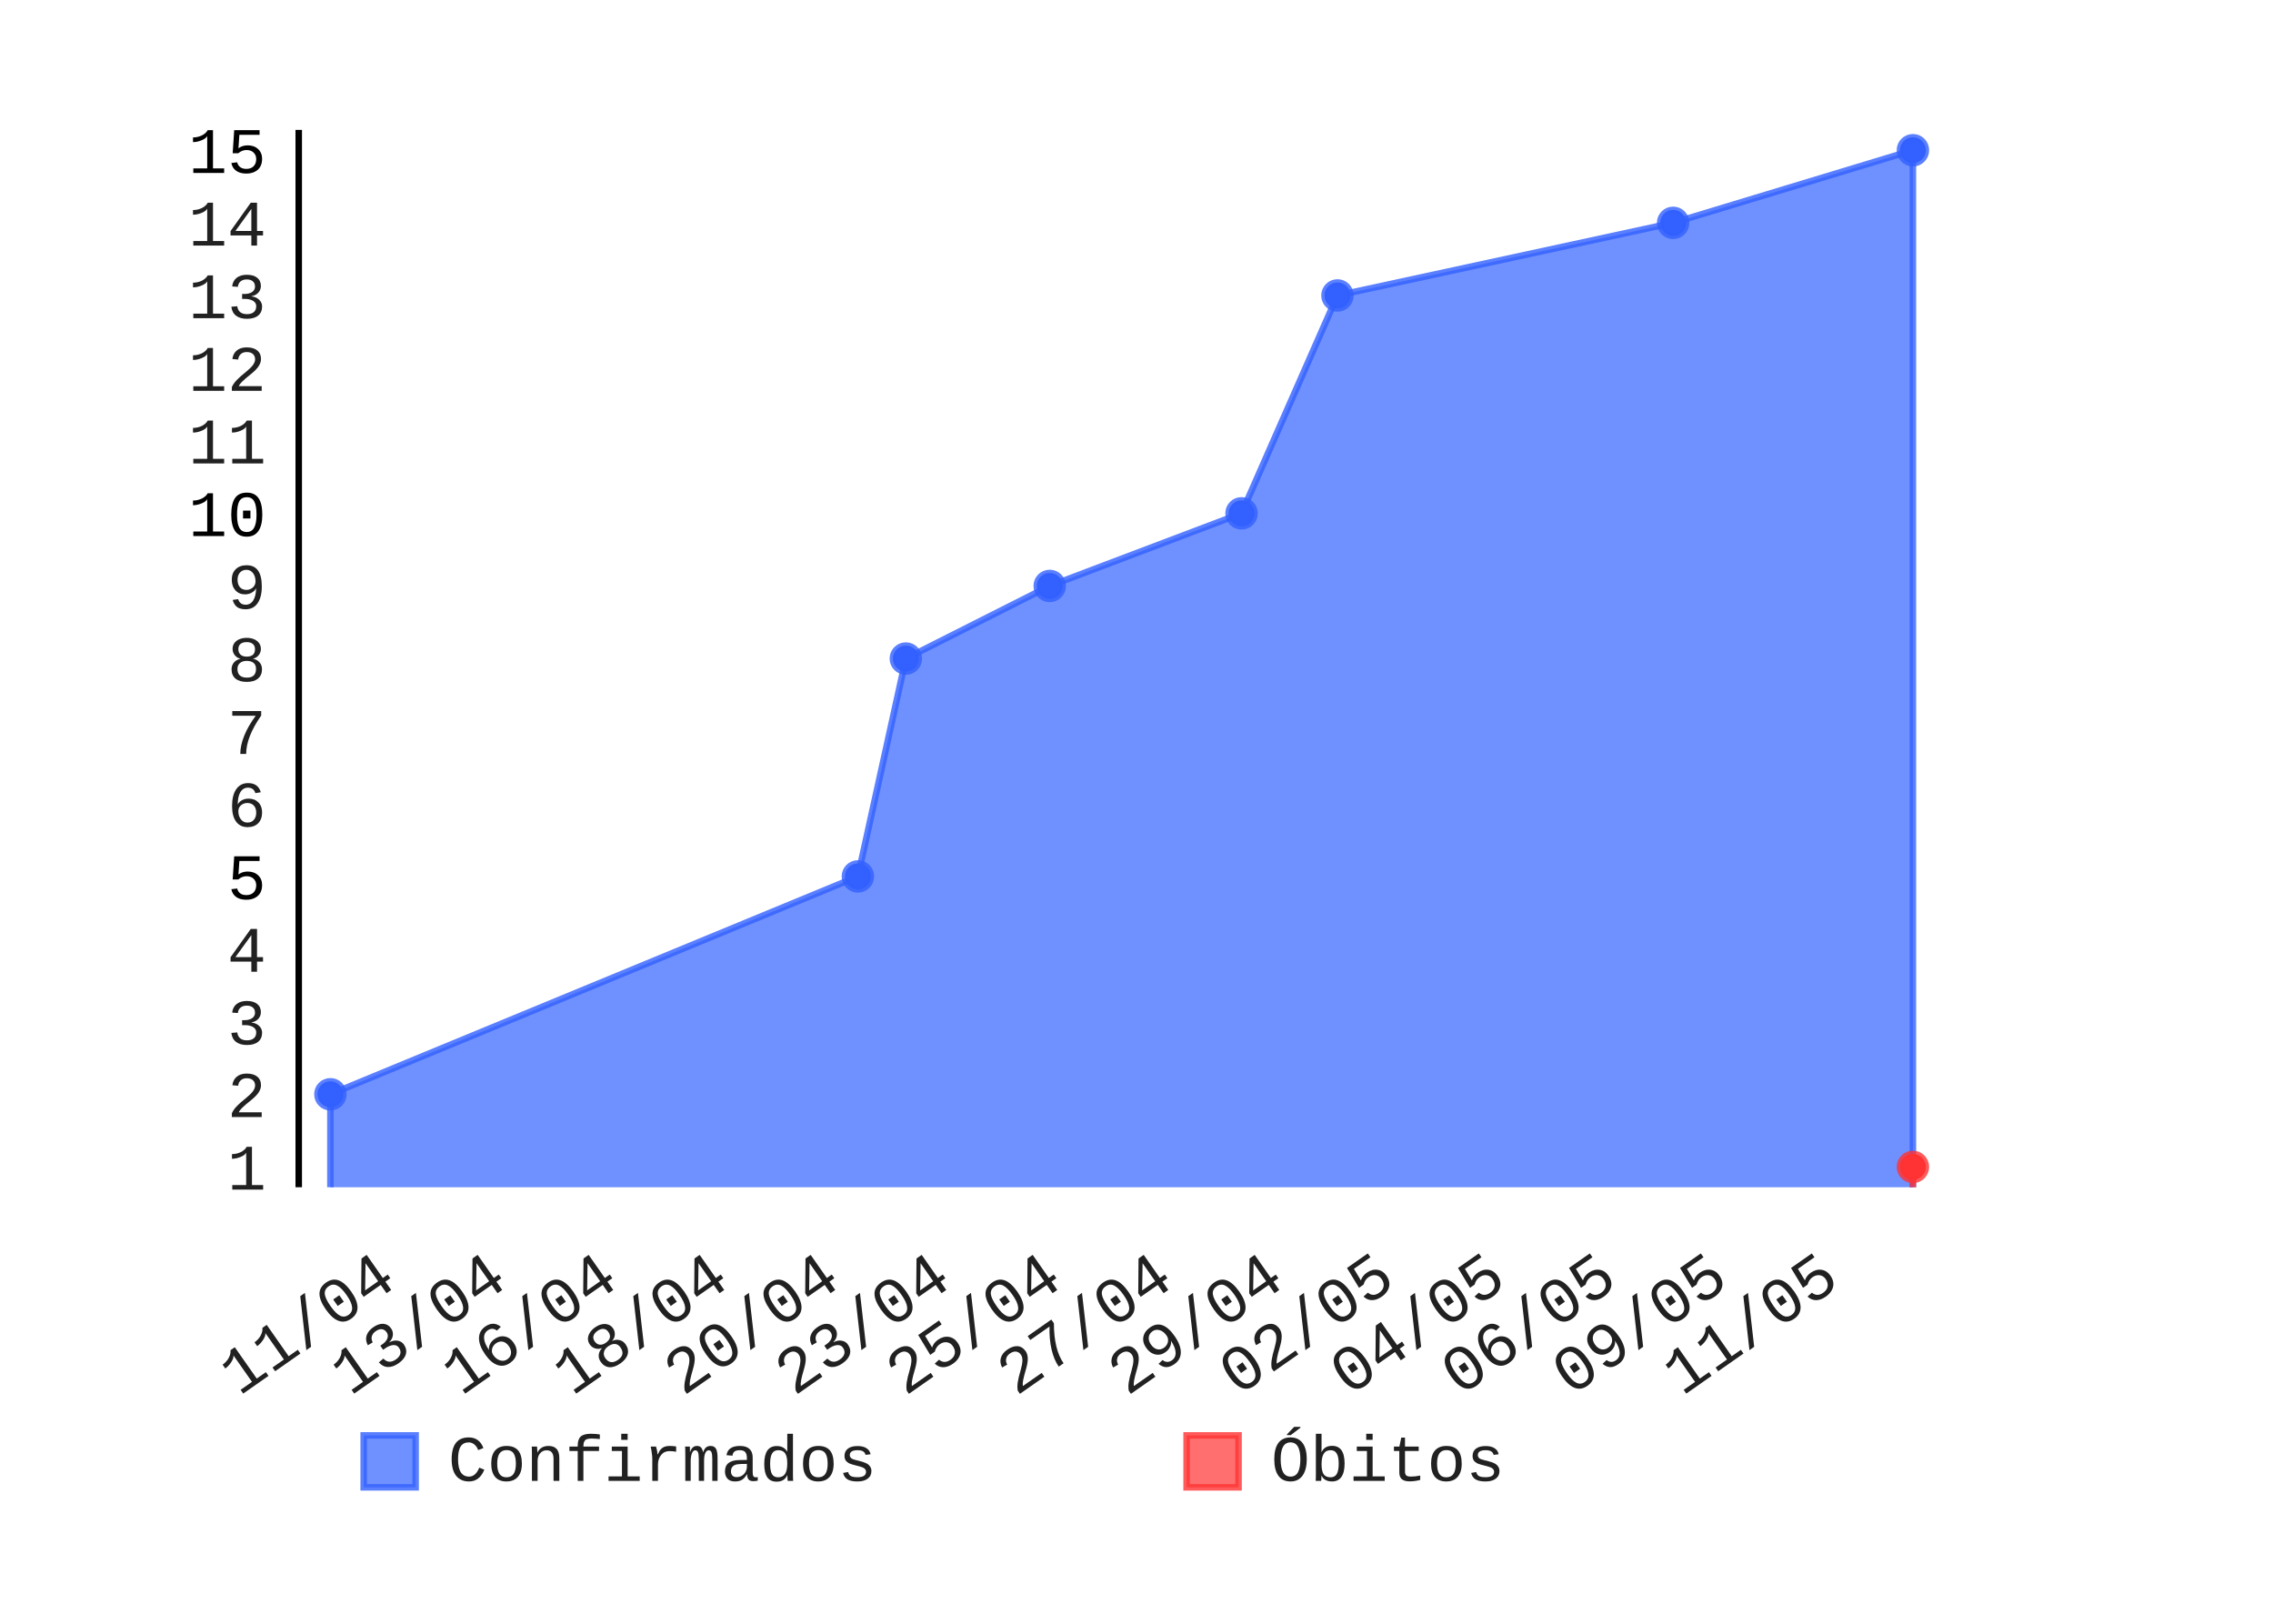
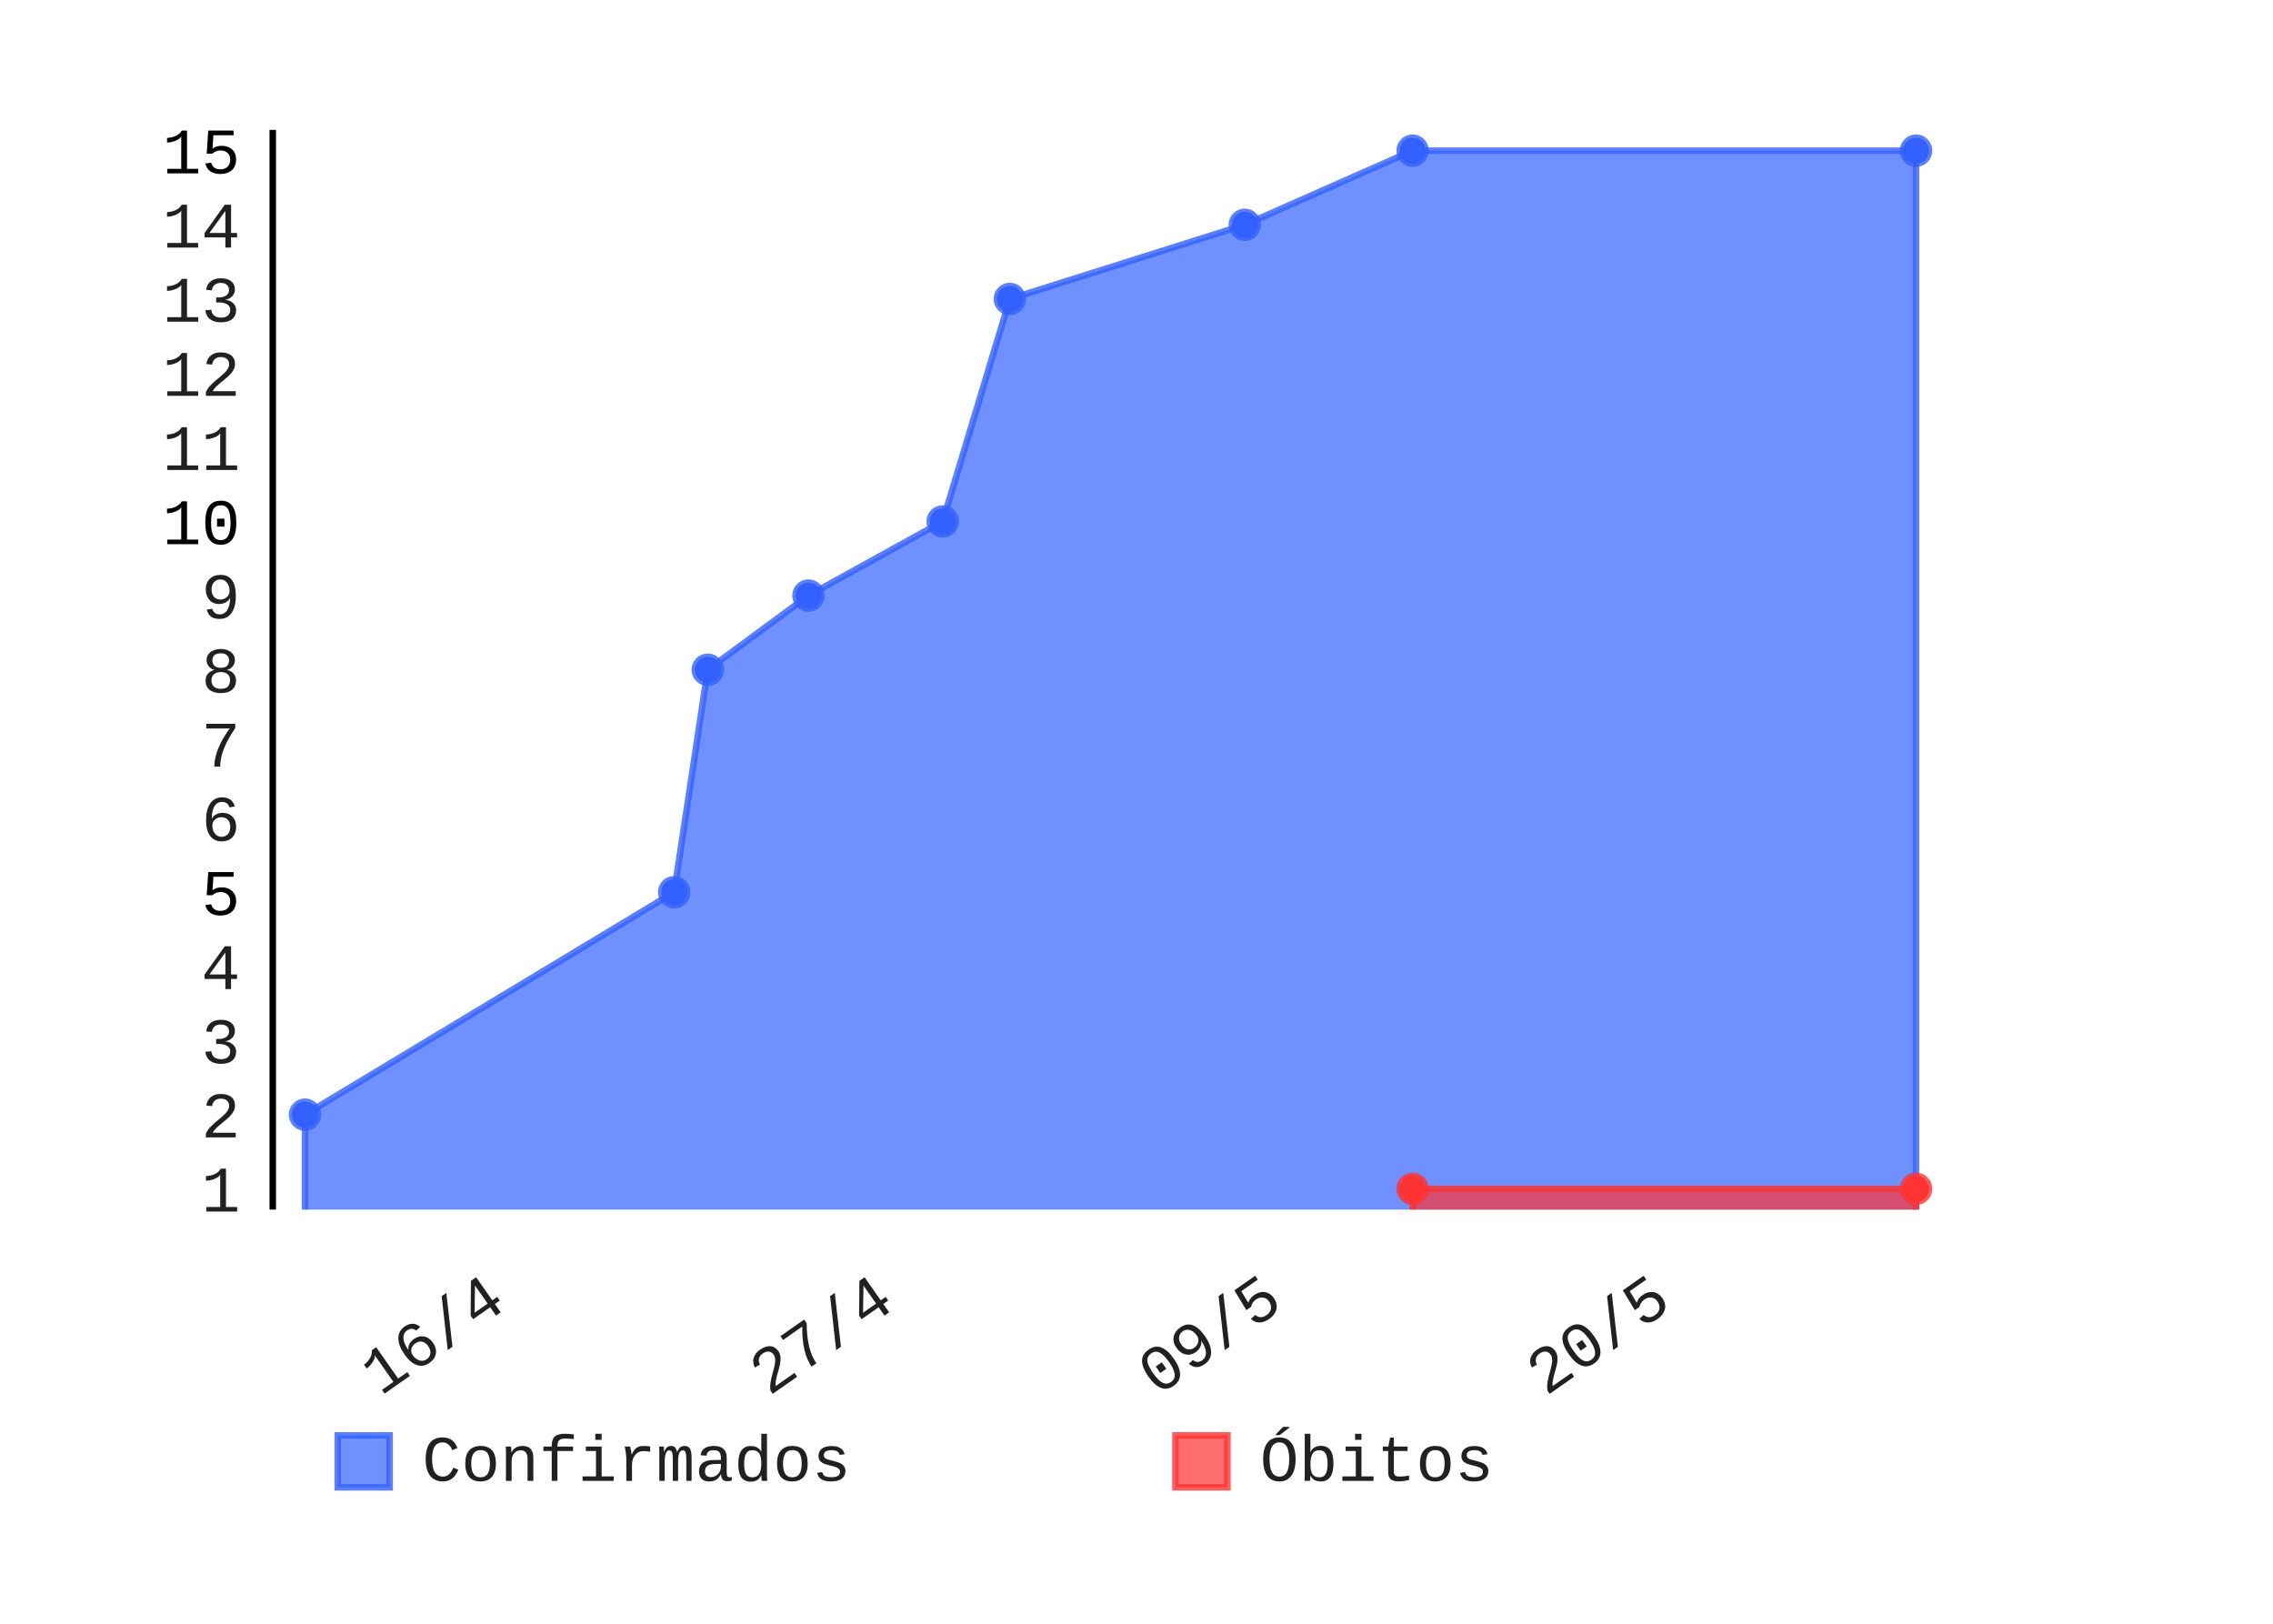
- <svg xmlns="http://www.w3.org/2000/svg" id="chart-6071f582-a539-4399-bdf6-87fa2cd6cac5" class="pygal-chart" viewBox="0 0 350 250" width="350" height="250">
+ <svg xmlns="http://www.w3.org/2000/svg" id="chart-733ea3c3-d4c4-4665-974b-cc27780a7f3c" class="pygal-chart" viewBox="0 0 350 250" width="350" height="250">
  <defs>
-     <style type="text/css">#chart-6071f582-a539-4399-bdf6-87fa2cd6cac5{-webkit-user-select:none;-webkit-font-smoothing:antialiased;font-family:Consolas,"Liberation Mono",Menlo,Courier,monospace}#chart-6071f582-a539-4399-bdf6-87fa2cd6cac5 .title{font-family:Consolas,"Liberation Mono",Menlo,Courier,monospace;font-size:8px}#chart-6071f582-a539-4399-bdf6-87fa2cd6cac5 .legends .legend text{font-family:Consolas,"Liberation Mono",Menlo,Courier,monospace;font-size:10px}#chart-6071f582-a539-4399-bdf6-87fa2cd6cac5 .axis text{font-family:Consolas,"Liberation Mono",Menlo,Courier,monospace;font-size:10px}#chart-6071f582-a539-4399-bdf6-87fa2cd6cac5 .axis text.major{font-family:Consolas,"Liberation Mono",Menlo,Courier,monospace;font-size:10px}#chart-6071f582-a539-4399-bdf6-87fa2cd6cac5 .text-overlay text.value{font-family:Consolas,"Liberation Mono",Menlo,Courier,monospace;font-size:16px}#chart-6071f582-a539-4399-bdf6-87fa2cd6cac5 .text-overlay text.label{font-family:Consolas,"Liberation Mono",Menlo,Courier,monospace;font-size:10px}#chart-6071f582-a539-4399-bdf6-87fa2cd6cac5 .tooltip{font-family:Consolas,"Liberation Mono",Menlo,Courier,monospace;font-size:12px}#chart-6071f582-a539-4399-bdf6-87fa2cd6cac5 text.no_data{font-family:Consolas,"Liberation Mono",Menlo,Courier,monospace;font-size:64px}
- #chart-6071f582-a539-4399-bdf6-87fa2cd6cac5{background-color:transparent}#chart-6071f582-a539-4399-bdf6-87fa2cd6cac5 path,#chart-6071f582-a539-4399-bdf6-87fa2cd6cac5 line,#chart-6071f582-a539-4399-bdf6-87fa2cd6cac5 rect,#chart-6071f582-a539-4399-bdf6-87fa2cd6cac5 circle{-webkit-transition:150ms;-moz-transition:150ms;transition:150ms}#chart-6071f582-a539-4399-bdf6-87fa2cd6cac5 .graph &gt; .background{fill:transparent}#chart-6071f582-a539-4399-bdf6-87fa2cd6cac5 .plot &gt; .background{fill:rgba(255,255,255,1)}#chart-6071f582-a539-4399-bdf6-87fa2cd6cac5 .graph{fill:rgba(0,0,0,.87)}#chart-6071f582-a539-4399-bdf6-87fa2cd6cac5 text.no_data{fill:rgba(0,0,0,1)}#chart-6071f582-a539-4399-bdf6-87fa2cd6cac5 .title{fill:rgba(0,0,0,1)}#chart-6071f582-a539-4399-bdf6-87fa2cd6cac5 .legends .legend text{fill:rgba(0,0,0,.87)}#chart-6071f582-a539-4399-bdf6-87fa2cd6cac5 .legends .legend:hover text{fill:rgba(0,0,0,1)}#chart-6071f582-a539-4399-bdf6-87fa2cd6cac5 .axis .line{stroke:rgba(0,0,0,1)}#chart-6071f582-a539-4399-bdf6-87fa2cd6cac5 .axis .guide.line{stroke:rgba(0,0,0,.54)}#chart-6071f582-a539-4399-bdf6-87fa2cd6cac5 .axis .major.line{stroke:rgba(0,0,0,.87)}#chart-6071f582-a539-4399-bdf6-87fa2cd6cac5 .axis text.major{fill:rgba(0,0,0,1)}#chart-6071f582-a539-4399-bdf6-87fa2cd6cac5 .axis.y .guides:hover .guide.line,#chart-6071f582-a539-4399-bdf6-87fa2cd6cac5 .line-graph .axis.x .guides:hover .guide.line,#chart-6071f582-a539-4399-bdf6-87fa2cd6cac5 .stackedline-graph .axis.x .guides:hover .guide.line,#chart-6071f582-a539-4399-bdf6-87fa2cd6cac5 .xy-graph .axis.x .guides:hover .guide.line{stroke:rgba(0,0,0,1)}#chart-6071f582-a539-4399-bdf6-87fa2cd6cac5 .axis .guides:hover text{fill:rgba(0,0,0,1)}#chart-6071f582-a539-4399-bdf6-87fa2cd6cac5 .reactive{fill-opacity:.7;stroke-opacity:.8}#chart-6071f582-a539-4399-bdf6-87fa2cd6cac5 .ci{stroke:rgba(0,0,0,.87)}#chart-6071f582-a539-4399-bdf6-87fa2cd6cac5 .reactive.active,#chart-6071f582-a539-4399-bdf6-87fa2cd6cac5 .active .reactive{fill-opacity:.8;stroke-opacity:.9;stroke-width:4}#chart-6071f582-a539-4399-bdf6-87fa2cd6cac5 .ci .reactive.active{stroke-width:1.5}#chart-6071f582-a539-4399-bdf6-87fa2cd6cac5 .series text{fill:rgba(0,0,0,1)}#chart-6071f582-a539-4399-bdf6-87fa2cd6cac5 .tooltip rect{fill:rgba(255,255,255,1);stroke:rgba(0,0,0,1);-webkit-transition:opacity 150ms;-moz-transition:opacity 150ms;transition:opacity 150ms}#chart-6071f582-a539-4399-bdf6-87fa2cd6cac5 .tooltip .label{fill:rgba(0,0,0,.87)}#chart-6071f582-a539-4399-bdf6-87fa2cd6cac5 .tooltip .label{fill:rgba(0,0,0,.87)}#chart-6071f582-a539-4399-bdf6-87fa2cd6cac5 .tooltip .legend{font-size:.8em;fill:rgba(0,0,0,.54)}#chart-6071f582-a539-4399-bdf6-87fa2cd6cac5 .tooltip .x_label{font-size:.6em;fill:rgba(0,0,0,1)}#chart-6071f582-a539-4399-bdf6-87fa2cd6cac5 .tooltip .xlink{font-size:.5em;text-decoration:underline}#chart-6071f582-a539-4399-bdf6-87fa2cd6cac5 .tooltip .value{font-size:1.5em}#chart-6071f582-a539-4399-bdf6-87fa2cd6cac5 .bound{font-size:.5em}#chart-6071f582-a539-4399-bdf6-87fa2cd6cac5 .max-value{font-size:.75em;fill:rgba(0,0,0,.54)}#chart-6071f582-a539-4399-bdf6-87fa2cd6cac5 .map-element{fill:rgba(255,255,255,1);stroke:rgba(0,0,0,.54) !important}#chart-6071f582-a539-4399-bdf6-87fa2cd6cac5 .map-element .reactive{fill-opacity:inherit;stroke-opacity:inherit}#chart-6071f582-a539-4399-bdf6-87fa2cd6cac5 .color-0,#chart-6071f582-a539-4399-bdf6-87fa2cd6cac5 .color-0 a:visited{stroke:#3361FF;fill:#3361FF}#chart-6071f582-a539-4399-bdf6-87fa2cd6cac5 .color-1,#chart-6071f582-a539-4399-bdf6-87fa2cd6cac5 .color-1 a:visited{stroke:#FF3333;fill:#FF3333}#chart-6071f582-a539-4399-bdf6-87fa2cd6cac5 .text-overlay .color-0 text{fill:black}#chart-6071f582-a539-4399-bdf6-87fa2cd6cac5 .text-overlay .color-1 text{fill:black}
- #chart-6071f582-a539-4399-bdf6-87fa2cd6cac5 text.no_data{text-anchor:middle}#chart-6071f582-a539-4399-bdf6-87fa2cd6cac5 .guide.line{fill:none}#chart-6071f582-a539-4399-bdf6-87fa2cd6cac5 .centered{text-anchor:middle}#chart-6071f582-a539-4399-bdf6-87fa2cd6cac5 .title{text-anchor:middle}#chart-6071f582-a539-4399-bdf6-87fa2cd6cac5 .legends .legend text{fill-opacity:1}#chart-6071f582-a539-4399-bdf6-87fa2cd6cac5 .axis.x text{text-anchor:middle}#chart-6071f582-a539-4399-bdf6-87fa2cd6cac5 .axis.x:not(.web) text[transform]{text-anchor:start}#chart-6071f582-a539-4399-bdf6-87fa2cd6cac5 .axis.x:not(.web) text[transform].backwards{text-anchor:end}#chart-6071f582-a539-4399-bdf6-87fa2cd6cac5 .axis.y text{text-anchor:end}#chart-6071f582-a539-4399-bdf6-87fa2cd6cac5 .axis.y text[transform].backwards{text-anchor:start}#chart-6071f582-a539-4399-bdf6-87fa2cd6cac5 .axis.y2 text{text-anchor:start}#chart-6071f582-a539-4399-bdf6-87fa2cd6cac5 .axis.y2 text[transform].backwards{text-anchor:end}#chart-6071f582-a539-4399-bdf6-87fa2cd6cac5 .axis .guide.line{stroke-dasharray:4,4}#chart-6071f582-a539-4399-bdf6-87fa2cd6cac5 .axis .major.guide.line{stroke-dasharray:6,6}#chart-6071f582-a539-4399-bdf6-87fa2cd6cac5 .horizontal .axis.y .guide.line,#chart-6071f582-a539-4399-bdf6-87fa2cd6cac5 .horizontal .axis.y2 .guide.line,#chart-6071f582-a539-4399-bdf6-87fa2cd6cac5 .vertical .axis.x .guide.line{opacity:0}#chart-6071f582-a539-4399-bdf6-87fa2cd6cac5 .horizontal .axis.always_show .guide.line,#chart-6071f582-a539-4399-bdf6-87fa2cd6cac5 .vertical .axis.always_show .guide.line{opacity:1 !important}#chart-6071f582-a539-4399-bdf6-87fa2cd6cac5 .axis.y .guides:hover .guide.line,#chart-6071f582-a539-4399-bdf6-87fa2cd6cac5 .axis.y2 .guides:hover .guide.line,#chart-6071f582-a539-4399-bdf6-87fa2cd6cac5 .axis.x .guides:hover .guide.line{opacity:1}#chart-6071f582-a539-4399-bdf6-87fa2cd6cac5 .axis .guides:hover text{opacity:1}#chart-6071f582-a539-4399-bdf6-87fa2cd6cac5 .nofill{fill:none}#chart-6071f582-a539-4399-bdf6-87fa2cd6cac5 .subtle-fill{fill-opacity:.2}#chart-6071f582-a539-4399-bdf6-87fa2cd6cac5 .dot{stroke-width:1px;fill-opacity:1}#chart-6071f582-a539-4399-bdf6-87fa2cd6cac5 .dot.active{stroke-width:5px}#chart-6071f582-a539-4399-bdf6-87fa2cd6cac5 .dot.negative{fill:transparent}#chart-6071f582-a539-4399-bdf6-87fa2cd6cac5 text,#chart-6071f582-a539-4399-bdf6-87fa2cd6cac5 tspan{stroke:none !important}#chart-6071f582-a539-4399-bdf6-87fa2cd6cac5 .series text.active{opacity:1}#chart-6071f582-a539-4399-bdf6-87fa2cd6cac5 .tooltip rect{fill-opacity:.95;stroke-width:.5}#chart-6071f582-a539-4399-bdf6-87fa2cd6cac5 .tooltip text{fill-opacity:1}#chart-6071f582-a539-4399-bdf6-87fa2cd6cac5 .showable{visibility:hidden}#chart-6071f582-a539-4399-bdf6-87fa2cd6cac5 .showable.shown{visibility:visible}#chart-6071f582-a539-4399-bdf6-87fa2cd6cac5 .gauge-background{fill:rgba(229,229,229,1);stroke:none}#chart-6071f582-a539-4399-bdf6-87fa2cd6cac5 .bg-lines{stroke:transparent;stroke-width:2px}</style>
+     <style type="text/css">#chart-733ea3c3-d4c4-4665-974b-cc27780a7f3c{-webkit-user-select:none;-webkit-font-smoothing:antialiased;font-family:Consolas,"Liberation Mono",Menlo,Courier,monospace}#chart-733ea3c3-d4c4-4665-974b-cc27780a7f3c .title{font-family:Consolas,"Liberation Mono",Menlo,Courier,monospace;font-size:8px}#chart-733ea3c3-d4c4-4665-974b-cc27780a7f3c .legends .legend text{font-family:Consolas,"Liberation Mono",Menlo,Courier,monospace;font-size:10px}#chart-733ea3c3-d4c4-4665-974b-cc27780a7f3c .axis text{font-family:Consolas,"Liberation Mono",Menlo,Courier,monospace;font-size:10px}#chart-733ea3c3-d4c4-4665-974b-cc27780a7f3c .axis text.major{font-family:Consolas,"Liberation Mono",Menlo,Courier,monospace;font-size:10px}#chart-733ea3c3-d4c4-4665-974b-cc27780a7f3c .text-overlay text.value{font-family:Consolas,"Liberation Mono",Menlo,Courier,monospace;font-size:16px}#chart-733ea3c3-d4c4-4665-974b-cc27780a7f3c .text-overlay text.label{font-family:Consolas,"Liberation Mono",Menlo,Courier,monospace;font-size:10px}#chart-733ea3c3-d4c4-4665-974b-cc27780a7f3c .tooltip{font-family:Consolas,"Liberation Mono",Menlo,Courier,monospace;font-size:12px}#chart-733ea3c3-d4c4-4665-974b-cc27780a7f3c text.no_data{font-family:Consolas,"Liberation Mono",Menlo,Courier,monospace;font-size:64px}
+ #chart-733ea3c3-d4c4-4665-974b-cc27780a7f3c{background-color:transparent}#chart-733ea3c3-d4c4-4665-974b-cc27780a7f3c path,#chart-733ea3c3-d4c4-4665-974b-cc27780a7f3c line,#chart-733ea3c3-d4c4-4665-974b-cc27780a7f3c rect,#chart-733ea3c3-d4c4-4665-974b-cc27780a7f3c circle{-webkit-transition:150ms;-moz-transition:150ms;transition:150ms}#chart-733ea3c3-d4c4-4665-974b-cc27780a7f3c .graph &gt; .background{fill:transparent}#chart-733ea3c3-d4c4-4665-974b-cc27780a7f3c .plot &gt; .background{fill:rgba(255,255,255,1)}#chart-733ea3c3-d4c4-4665-974b-cc27780a7f3c .graph{fill:rgba(0,0,0,.87)}#chart-733ea3c3-d4c4-4665-974b-cc27780a7f3c text.no_data{fill:rgba(0,0,0,1)}#chart-733ea3c3-d4c4-4665-974b-cc27780a7f3c .title{fill:rgba(0,0,0,1)}#chart-733ea3c3-d4c4-4665-974b-cc27780a7f3c .legends .legend text{fill:rgba(0,0,0,.87)}#chart-733ea3c3-d4c4-4665-974b-cc27780a7f3c .legends .legend:hover text{fill:rgba(0,0,0,1)}#chart-733ea3c3-d4c4-4665-974b-cc27780a7f3c .axis .line{stroke:rgba(0,0,0,1)}#chart-733ea3c3-d4c4-4665-974b-cc27780a7f3c .axis .guide.line{stroke:rgba(0,0,0,.54)}#chart-733ea3c3-d4c4-4665-974b-cc27780a7f3c .axis .major.line{stroke:rgba(0,0,0,.87)}#chart-733ea3c3-d4c4-4665-974b-cc27780a7f3c .axis text.major{fill:rgba(0,0,0,1)}#chart-733ea3c3-d4c4-4665-974b-cc27780a7f3c .axis.y .guides:hover .guide.line,#chart-733ea3c3-d4c4-4665-974b-cc27780a7f3c .line-graph .axis.x .guides:hover .guide.line,#chart-733ea3c3-d4c4-4665-974b-cc27780a7f3c .stackedline-graph .axis.x .guides:hover .guide.line,#chart-733ea3c3-d4c4-4665-974b-cc27780a7f3c .xy-graph .axis.x .guides:hover .guide.line{stroke:rgba(0,0,0,1)}#chart-733ea3c3-d4c4-4665-974b-cc27780a7f3c .axis .guides:hover text{fill:rgba(0,0,0,1)}#chart-733ea3c3-d4c4-4665-974b-cc27780a7f3c .reactive{fill-opacity:.7;stroke-opacity:.8}#chart-733ea3c3-d4c4-4665-974b-cc27780a7f3c .ci{stroke:rgba(0,0,0,.87)}#chart-733ea3c3-d4c4-4665-974b-cc27780a7f3c .reactive.active,#chart-733ea3c3-d4c4-4665-974b-cc27780a7f3c .active .reactive{fill-opacity:.8;stroke-opacity:.9;stroke-width:4}#chart-733ea3c3-d4c4-4665-974b-cc27780a7f3c .ci .reactive.active{stroke-width:1.5}#chart-733ea3c3-d4c4-4665-974b-cc27780a7f3c .series text{fill:rgba(0,0,0,1)}#chart-733ea3c3-d4c4-4665-974b-cc27780a7f3c .tooltip rect{fill:rgba(255,255,255,1);stroke:rgba(0,0,0,1);-webkit-transition:opacity 150ms;-moz-transition:opacity 150ms;transition:opacity 150ms}#chart-733ea3c3-d4c4-4665-974b-cc27780a7f3c .tooltip .label{fill:rgba(0,0,0,.87)}#chart-733ea3c3-d4c4-4665-974b-cc27780a7f3c .tooltip .label{fill:rgba(0,0,0,.87)}#chart-733ea3c3-d4c4-4665-974b-cc27780a7f3c .tooltip .legend{font-size:.8em;fill:rgba(0,0,0,.54)}#chart-733ea3c3-d4c4-4665-974b-cc27780a7f3c .tooltip .x_label{font-size:.6em;fill:rgba(0,0,0,1)}#chart-733ea3c3-d4c4-4665-974b-cc27780a7f3c .tooltip .xlink{font-size:.5em;text-decoration:underline}#chart-733ea3c3-d4c4-4665-974b-cc27780a7f3c .tooltip .value{font-size:1.5em}#chart-733ea3c3-d4c4-4665-974b-cc27780a7f3c .bound{font-size:.5em}#chart-733ea3c3-d4c4-4665-974b-cc27780a7f3c .max-value{font-size:.75em;fill:rgba(0,0,0,.54)}#chart-733ea3c3-d4c4-4665-974b-cc27780a7f3c .map-element{fill:rgba(255,255,255,1);stroke:rgba(0,0,0,.54) !important}#chart-733ea3c3-d4c4-4665-974b-cc27780a7f3c .map-element .reactive{fill-opacity:inherit;stroke-opacity:inherit}#chart-733ea3c3-d4c4-4665-974b-cc27780a7f3c .color-0,#chart-733ea3c3-d4c4-4665-974b-cc27780a7f3c .color-0 a:visited{stroke:#3361FF;fill:#3361FF}#chart-733ea3c3-d4c4-4665-974b-cc27780a7f3c .color-1,#chart-733ea3c3-d4c4-4665-974b-cc27780a7f3c .color-1 a:visited{stroke:#FF3333;fill:#FF3333}#chart-733ea3c3-d4c4-4665-974b-cc27780a7f3c .text-overlay .color-0 text{fill:black}#chart-733ea3c3-d4c4-4665-974b-cc27780a7f3c .text-overlay .color-1 text{fill:black}
+ #chart-733ea3c3-d4c4-4665-974b-cc27780a7f3c text.no_data{text-anchor:middle}#chart-733ea3c3-d4c4-4665-974b-cc27780a7f3c .guide.line{fill:none}#chart-733ea3c3-d4c4-4665-974b-cc27780a7f3c .centered{text-anchor:middle}#chart-733ea3c3-d4c4-4665-974b-cc27780a7f3c .title{text-anchor:middle}#chart-733ea3c3-d4c4-4665-974b-cc27780a7f3c .legends .legend text{fill-opacity:1}#chart-733ea3c3-d4c4-4665-974b-cc27780a7f3c .axis.x text{text-anchor:middle}#chart-733ea3c3-d4c4-4665-974b-cc27780a7f3c .axis.x:not(.web) text[transform]{text-anchor:start}#chart-733ea3c3-d4c4-4665-974b-cc27780a7f3c .axis.x:not(.web) text[transform].backwards{text-anchor:end}#chart-733ea3c3-d4c4-4665-974b-cc27780a7f3c .axis.y text{text-anchor:end}#chart-733ea3c3-d4c4-4665-974b-cc27780a7f3c .axis.y text[transform].backwards{text-anchor:start}#chart-733ea3c3-d4c4-4665-974b-cc27780a7f3c .axis.y2 text{text-anchor:start}#chart-733ea3c3-d4c4-4665-974b-cc27780a7f3c .axis.y2 text[transform].backwards{text-anchor:end}#chart-733ea3c3-d4c4-4665-974b-cc27780a7f3c .axis .guide.line{stroke-dasharray:4,4}#chart-733ea3c3-d4c4-4665-974b-cc27780a7f3c .axis .major.guide.line{stroke-dasharray:6,6}#chart-733ea3c3-d4c4-4665-974b-cc27780a7f3c .horizontal .axis.y .guide.line,#chart-733ea3c3-d4c4-4665-974b-cc27780a7f3c .horizontal .axis.y2 .guide.line,#chart-733ea3c3-d4c4-4665-974b-cc27780a7f3c .vertical .axis.x .guide.line{opacity:0}#chart-733ea3c3-d4c4-4665-974b-cc27780a7f3c .horizontal .axis.always_show .guide.line,#chart-733ea3c3-d4c4-4665-974b-cc27780a7f3c .vertical .axis.always_show .guide.line{opacity:1 !important}#chart-733ea3c3-d4c4-4665-974b-cc27780a7f3c .axis.y .guides:hover .guide.line,#chart-733ea3c3-d4c4-4665-974b-cc27780a7f3c .axis.y2 .guides:hover .guide.line,#chart-733ea3c3-d4c4-4665-974b-cc27780a7f3c .axis.x .guides:hover .guide.line{opacity:1}#chart-733ea3c3-d4c4-4665-974b-cc27780a7f3c .axis .guides:hover text{opacity:1}#chart-733ea3c3-d4c4-4665-974b-cc27780a7f3c .nofill{fill:none}#chart-733ea3c3-d4c4-4665-974b-cc27780a7f3c .subtle-fill{fill-opacity:.2}#chart-733ea3c3-d4c4-4665-974b-cc27780a7f3c .dot{stroke-width:1px;fill-opacity:1}#chart-733ea3c3-d4c4-4665-974b-cc27780a7f3c .dot.active{stroke-width:5px}#chart-733ea3c3-d4c4-4665-974b-cc27780a7f3c .dot.negative{fill:transparent}#chart-733ea3c3-d4c4-4665-974b-cc27780a7f3c text,#chart-733ea3c3-d4c4-4665-974b-cc27780a7f3c tspan{stroke:none !important}#chart-733ea3c3-d4c4-4665-974b-cc27780a7f3c .series text.active{opacity:1}#chart-733ea3c3-d4c4-4665-974b-cc27780a7f3c .tooltip rect{fill-opacity:.95;stroke-width:.5}#chart-733ea3c3-d4c4-4665-974b-cc27780a7f3c .tooltip text{fill-opacity:1}#chart-733ea3c3-d4c4-4665-974b-cc27780a7f3c .showable{visibility:hidden}#chart-733ea3c3-d4c4-4665-974b-cc27780a7f3c .showable.shown{visibility:visible}#chart-733ea3c3-d4c4-4665-974b-cc27780a7f3c .gauge-background{fill:rgba(229,229,229,1);stroke:none}#chart-733ea3c3-d4c4-4665-974b-cc27780a7f3c .bg-lines{stroke:transparent;stroke-width:2px}</style>
  </defs>
  <g class="graph datetimeline-graph vertical">
    <rect x="0" y="0" width="350" height="250" class="background" />
-     <g transform="translate(46, 20)" class="plot">
-       <rect x="0" y="0" width="253.425" height="162.793" class="background" />
+     <g transform="translate(42, 20)" class="plot">
+       <rect x="0" y="0" width="258.0" height="166.234" class="background" />
      <g class="axis y">
        <g class="guides">
-           <text x="-5" y="163.162" class="">1</text>
+           <text x="-5" y="166.537" class="">1</text>
        </g>
        <g class="guides">
-           <text x="-5" y="151.981" class="">2</text>
+           <text x="-5" y="155.12" class="">2</text>
        </g>
        <g class="guides">
-           <text x="-5" y="140.8" class="">3</text>
+           <text x="-5" y="143.703" class="">3</text>
        </g>
        <g class="guides">
-           <text x="-5" y="129.62" class="">4</text>
+           <text x="-5" y="132.286" class="">4</text>
        </g>
        <g class="guides">
-           <text x="-5" y="118.439" class="major">5</text>
+           <text x="-5" y="120.869" class="major">5</text>
        </g>
        <g class="guides">
-           <text x="-5" y="107.258" class="">6</text>
+           <text x="-5" y="109.451" class="">6</text>
        </g>
        <g class="guides">
-           <text x="-5" y="96.077" class="">7</text>
+           <text x="-5" y="98.034" class="">7</text>
        </g>
        <g class="guides">
-           <text x="-5" y="84.896" class="">8</text>
+           <text x="-5" y="86.617" class="">8</text>
        </g>
        <g class="guides">
-           <text x="-5" y="73.716" class="">9</text>
+           <text x="-5" y="75.2" class="">9</text>
        </g>
        <g class="guides">
-           <text x="-5" y="62.535" class="major">10</text>
+           <text x="-5" y="63.783" class="major">10</text>
        </g>
        <g class="guides">
-           <text x="-5" y="51.354" class="">11</text>
+           <text x="-5" y="52.366" class="">11</text>
        </g>
        <g class="guides">
-           <text x="-5" y="40.173" class="">12</text>
+           <text x="-5" y="40.948" class="">12</text>
        </g>
        <g class="guides">
-           <text x="-5" y="28.992" class="">13</text>
+           <text x="-5" y="29.531" class="">13</text>
        </g>
        <g class="guides">
-           <text x="-5" y="17.811" class="">14</text>
+           <text x="-5" y="18.114" class="">14</text>
        </g>
        <g class="guides">
-           <text x="-5" y="6.631" class="major">15</text>
+           <text x="-5" y="6.697" class="major">15</text>
        </g>
      </g>
      <g class="axis x">
-         <path d="M0 0 v162.793" class="line" />
+         <path d="M0 0 v166.234" class="line" />
        <g class="guides">
-           <path d="M15.403 0 v162.793" class="guide line" />
-           <text x="15.403" y="177.793" class="backwards" transform="rotate(325 15.40288 177.7927)">11/04</text>
+           <path d="M36.258 0 v166.234" class="guide line" />
+           <text x="36.258" y="181.234" class="backwards" transform="rotate(325 36.25828 181.2342)">16/4</text>
        </g>
        <g class="guides">
-           <path d="M32.496 0 v162.793" class="guide line" />
-           <text x="32.496" y="177.793" class="backwards" transform="rotate(325 32.49591 177.7927)">13/04</text>
+           <path d="M96.076 0 v166.234" class="guide line" />
+           <text x="96.076" y="181.234" class="backwards" transform="rotate(325 96.07621 181.2342)">27/4</text>
        </g>
        <g class="guides">
-           <path d="M49.589 0 v162.793" class="guide line" />
-           <text x="49.589" y="177.793" class="backwards" transform="rotate(325 49.58895 177.7927)">16/04</text>
+           <path d="M155.894 0 v166.234" class="guide line" />
+           <text x="155.894" y="181.234" class="backwards" transform="rotate(325 155.8941 181.2342)">09/5</text>
        </g>
        <g class="guides">
-           <path d="M66.682 0 v162.793" class="guide line" />
-           <text x="66.682" y="177.793" class="backwards" transform="rotate(325 66.68198 177.7927)">18/04</text>
-         </g>
-         <g class="guides">
-           <path d="M83.775 0 v162.793" class="guide line" />
-           <text x="83.775" y="177.793" class="backwards" transform="rotate(325 83.77502 177.7927)">20/04</text>
-         </g>
-         <g class="guides">
-           <path d="M100.868 0 v162.793" class="guide line" />
-           <text x="100.868" y="177.793" class="backwards" transform="rotate(325 100.868 177.7927)">23/04</text>
-         </g>
-         <g class="guides">
-           <path d="M117.961 0 v162.793" class="guide line" />
-           <text x="117.961" y="177.793" class="backwards" transform="rotate(325 117.9611 177.7927)">25/04</text>
-         </g>
-         <g class="guides">
-           <path d="M135.054 0 v162.793" class="guide line" />
-           <text x="135.054" y="177.793" class="backwards" transform="rotate(325 135.0541 177.7927)">27/04</text>
-         </g>
-         <g class="guides">
-           <path d="M152.147 0 v162.793" class="guide line" />
-           <text x="152.147" y="177.793" class="backwards" transform="rotate(325 152.1472 177.7927)">29/04</text>
-         </g>
-         <g class="guides">
-           <path d="M169.24 0 v162.793" class="guide line" />
-           <text x="169.24" y="177.793" class="backwards" transform="rotate(325 169.2402 177.7927)">02/05</text>
-         </g>
-         <g class="guides">
-           <path d="M186.333 0 v162.793" class="guide line" />
-           <text x="186.333" y="177.793" class="backwards" transform="rotate(325 186.3332 177.7927)">04/05</text>
-         </g>
-         <g class="guides">
-           <path d="M203.426 0 v162.793" class="guide line" />
-           <text x="203.426" y="177.793" class="backwards" transform="rotate(325 203.4263 177.7927)">06/05</text>
-         </g>
-         <g class="guides">
-           <path d="M220.519 0 v162.793" class="guide line" />
-           <text x="220.519" y="177.793" class="backwards" transform="rotate(325 220.5193 177.7927)">09/05</text>
-         </g>
-         <g class="guides">
-           <path d="M237.612 0 v162.793" class="guide line" />
-           <text x="237.612" y="177.793" class="backwards" transform="rotate(325 237.6123 177.7927)">11/05</text>
+           <path d="M215.712 0 v166.234" class="guide line" />
+           <text x="215.712" y="181.234" class="backwards" transform="rotate(325 215.7121 181.2342)">20/5</text>
        </g>
      </g>
      <g class="series serie-0 color-0">
-         <path d="M4.874 162.793 L4.874 148.481 86.1 114.939 93.484 81.396 115.636 70.216 145.173 59.035 159.942 25.492 211.631 14.311 248.552 3.131 248.552 162.793" class="line reactive" />
+         <path d="M4.962 166.234 L4.962 151.62 61.812 117.369 66.981 83.117 82.486 71.7 103.159 60.283 113.495 26.031 149.673 14.614 175.514 3.197 253.038 3.197 253.038 166.234" class="line reactive" />
      </g>
      <g class="series serie-1 color-1">
-         <path d="M248.552 162.793 L248.552 159.662 248.552 162.793" class="line reactive" />
+         <path d="M175.514 166.234 L175.514 163.037 253.038 163.037 253.038 166.234" class="line reactive" />
      </g>
    </g>
    <g class="titles" />
-     <g transform="translate(46, 20)" class="plot overlay">
+     <g transform="translate(42, 20)" class="plot overlay">
      <g class="series serie-0 color-0">
        <g class="dots">
-           <circle cx="4.874" cy="148.481" r="2" class="dot reactive tooltip-trigger" />
+           <circle cx="4.962" cy="151.62" r="2" class="dot reactive tooltip-trigger" />
        </g>
        <g class="dots">
-           <circle cx="86.1" cy="114.939" r="2" class="dot reactive tooltip-trigger" />
+           <circle cx="61.812" cy="117.369" r="2" class="dot reactive tooltip-trigger" />
        </g>
        <g class="dots">
-           <circle cx="93.484" cy="81.396" r="2" class="dot reactive tooltip-trigger" />
+           <circle cx="66.981" cy="83.117" r="2" class="dot reactive tooltip-trigger" />
        </g>
        <g class="dots">
-           <circle cx="115.636" cy="70.216" r="2" class="dot reactive tooltip-trigger" />
+           <circle cx="82.486" cy="71.7" r="2" class="dot reactive tooltip-trigger" />
        </g>
        <g class="dots">
-           <circle cx="145.173" cy="59.035" r="2" class="dot reactive tooltip-trigger" />
+           <circle cx="103.159" cy="60.283" r="2" class="dot reactive tooltip-trigger" />
        </g>
        <g class="dots">
-           <circle cx="159.942" cy="25.492" r="2" class="dot reactive tooltip-trigger" />
+           <circle cx="113.495" cy="26.031" r="2" class="dot reactive tooltip-trigger" />
        </g>
        <g class="dots">
-           <circle cx="211.631" cy="14.311" r="2" class="dot reactive tooltip-trigger" />
+           <circle cx="149.673" cy="14.614" r="2" class="dot reactive tooltip-trigger" />
        </g>
        <g class="dots">
-           <circle cx="248.552" cy="3.131" r="2" class="dot reactive tooltip-trigger" />
+           <circle cx="175.514" cy="3.197" r="2" class="dot reactive tooltip-trigger" />
+         </g>
+         <g class="dots">
+           <circle cx="253.038" cy="3.197" r="2" class="dot reactive tooltip-trigger" />
        </g>
      </g>
      <g class="series serie-1 color-1">
        <g class="dots">
-           <circle cx="248.552" cy="159.662" r="2" class="dot reactive tooltip-trigger" />
+           <circle cx="175.514" cy="163.037" r="2" class="dot reactive tooltip-trigger" />
+         </g>
+         <g class="dots">
+           <circle cx="253.038" cy="163.037" r="2" class="dot reactive tooltip-trigger" />
        </g>
      </g>
    </g>
-     <g transform="translate(46, 20)" class="plot text-overlay">
+     <g transform="translate(42, 20)" class="plot text-overlay">
      <g class="series serie-0 color-0" />
      <g class="series serie-1 color-1" />
    </g>
-     <g transform="translate(46, 20)" class="plot tooltip-overlay">
+     <g transform="translate(42, 20)" class="plot tooltip-overlay">
      <g transform="translate(0 0)" style="opacity: 0" class="tooltip">
        <rect rx="10" ry="10" width="0" height="0" class="tooltip-box" />
        <g class="text" />
      </g>
    </g>
-     <g transform="translate(56, 220)" class="legends">
+     <g transform="translate(52, 220)" class="legends">
      <g id="activate-serie-0" class="legend reactive activate-serie">
        <rect x="0.0" y="1.0" width="8" height="8" class="color-0 reactive" />
        <text x="13.0" y="8.0">Confirmados</text>
      </g>
      <g id="activate-serie-1" class="legend reactive activate-serie">
-         <rect x="126.713" y="1.0" width="8" height="8" class="color-1 reactive" />
-         <text x="139.713" y="8.0">Óbitos</text>
+         <rect x="129.0" y="1.0" width="8" height="8" class="color-1 reactive" />
+         <text x="142.0" y="8.0">Óbitos</text>
      </g>
    </g>
  </g>
</svg>
